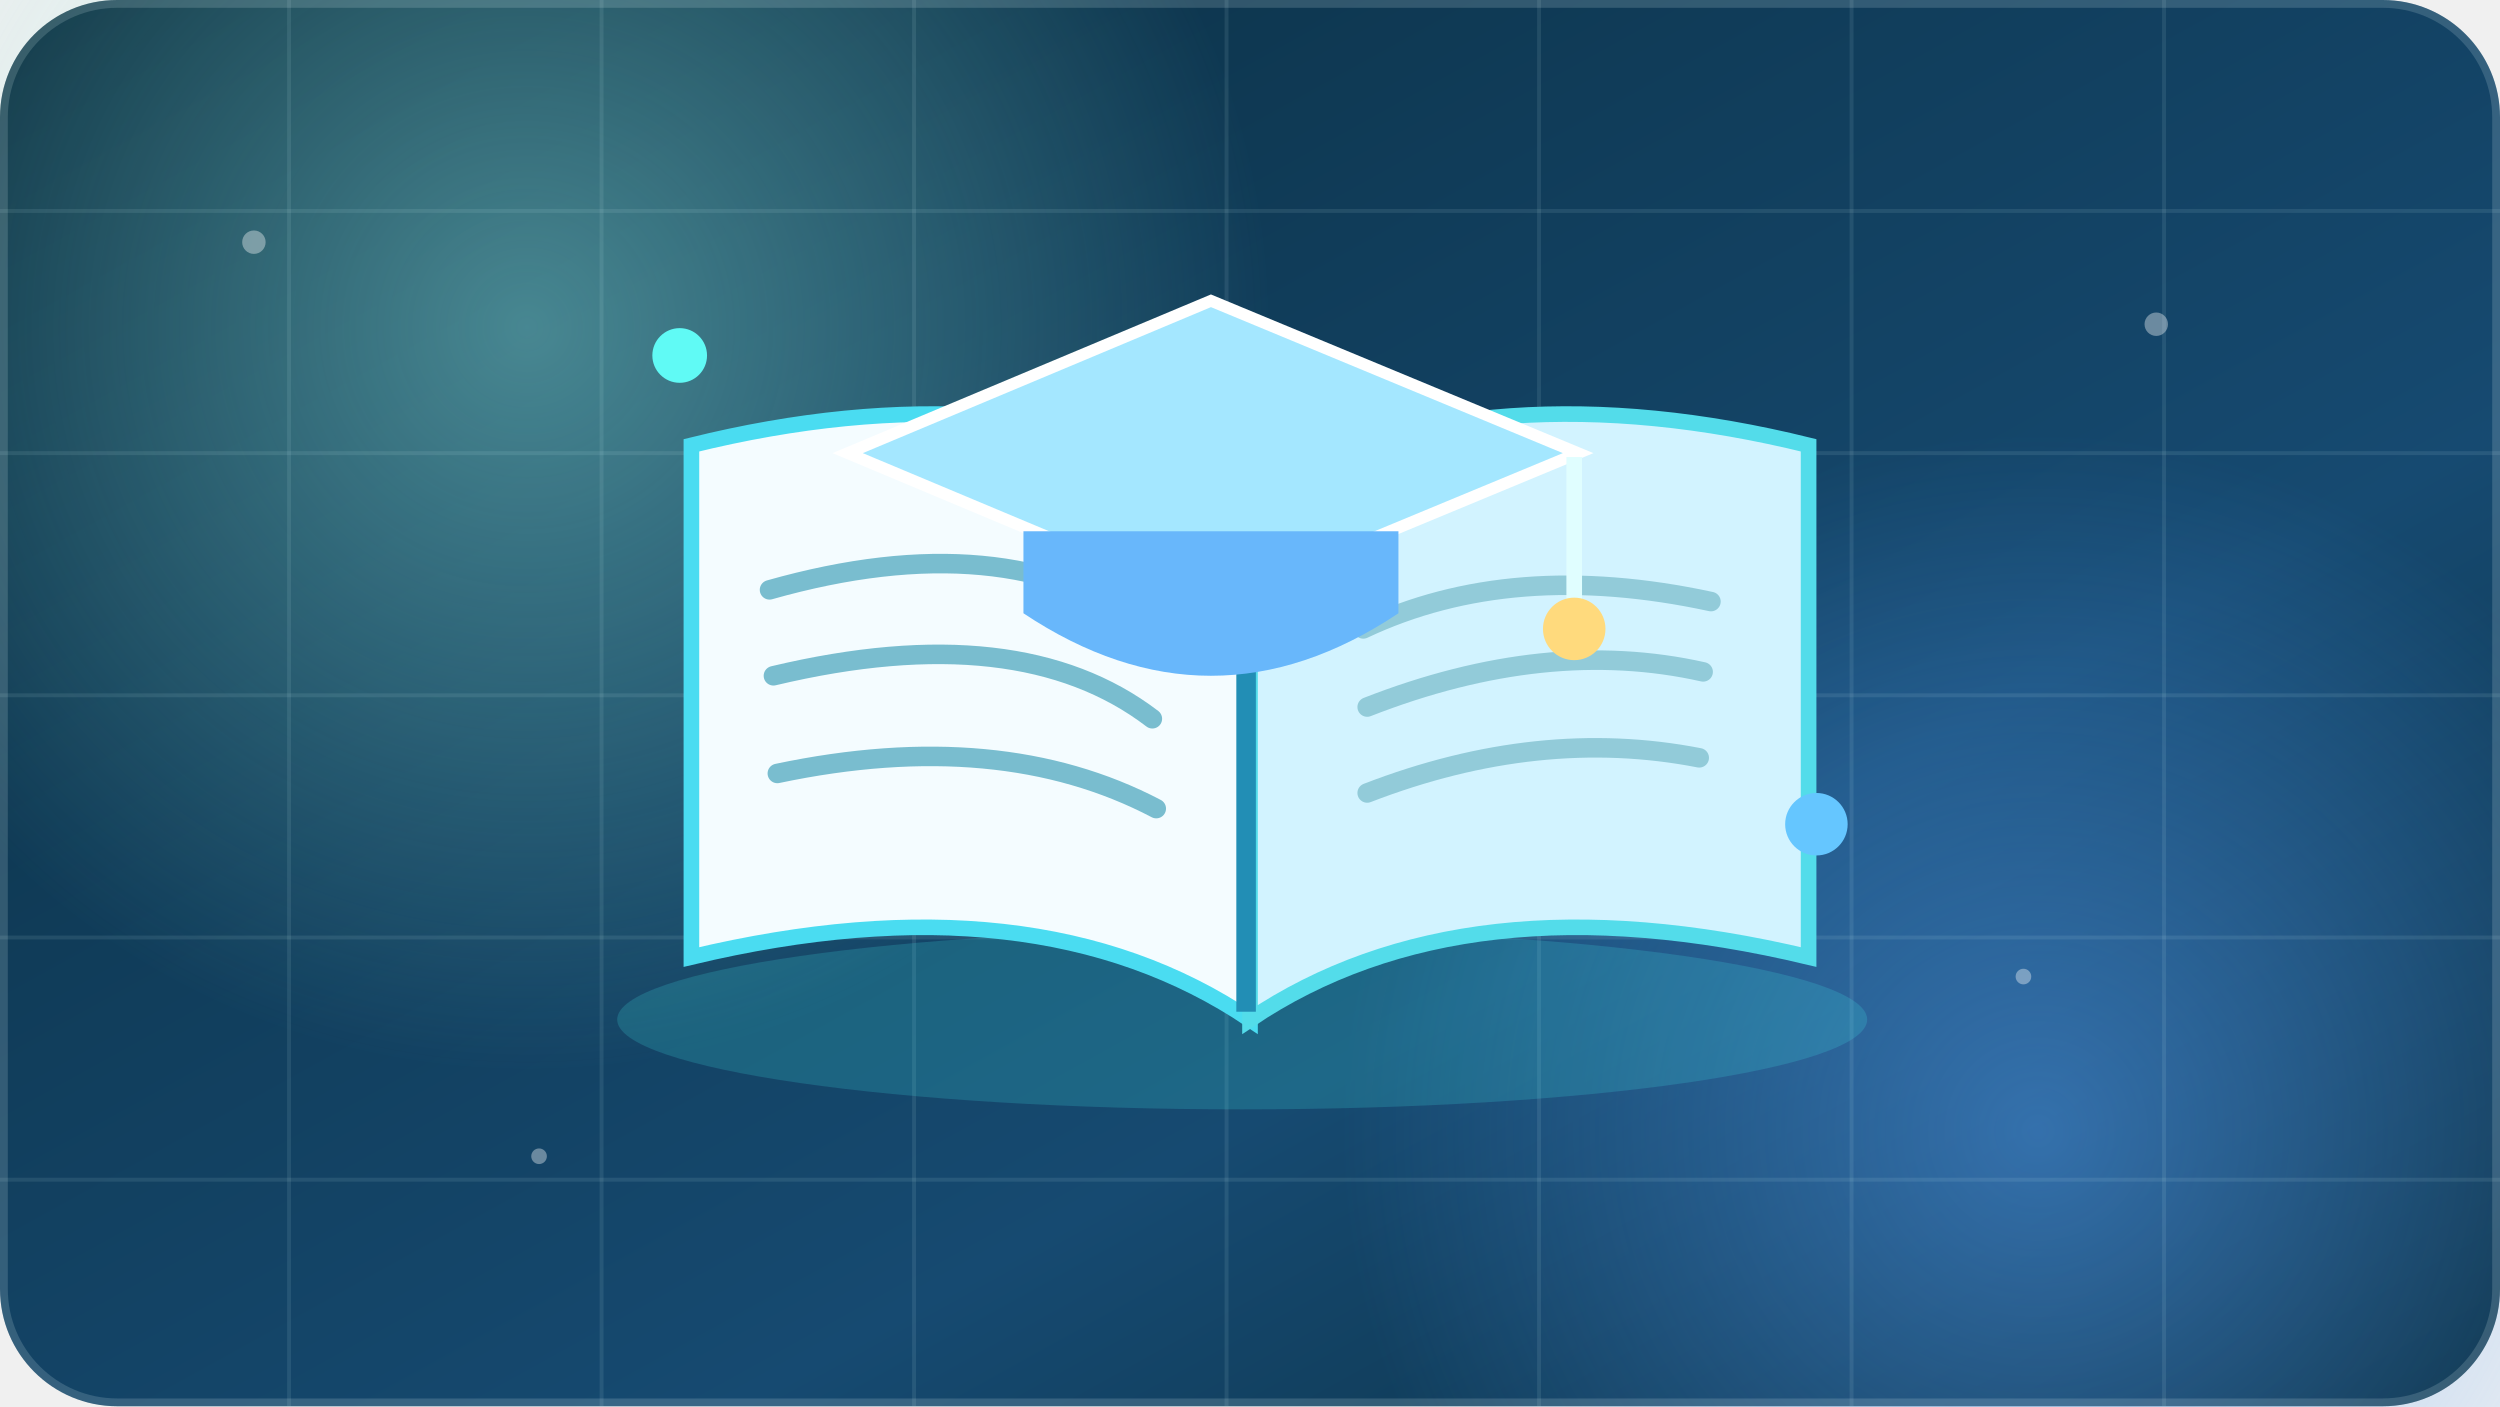
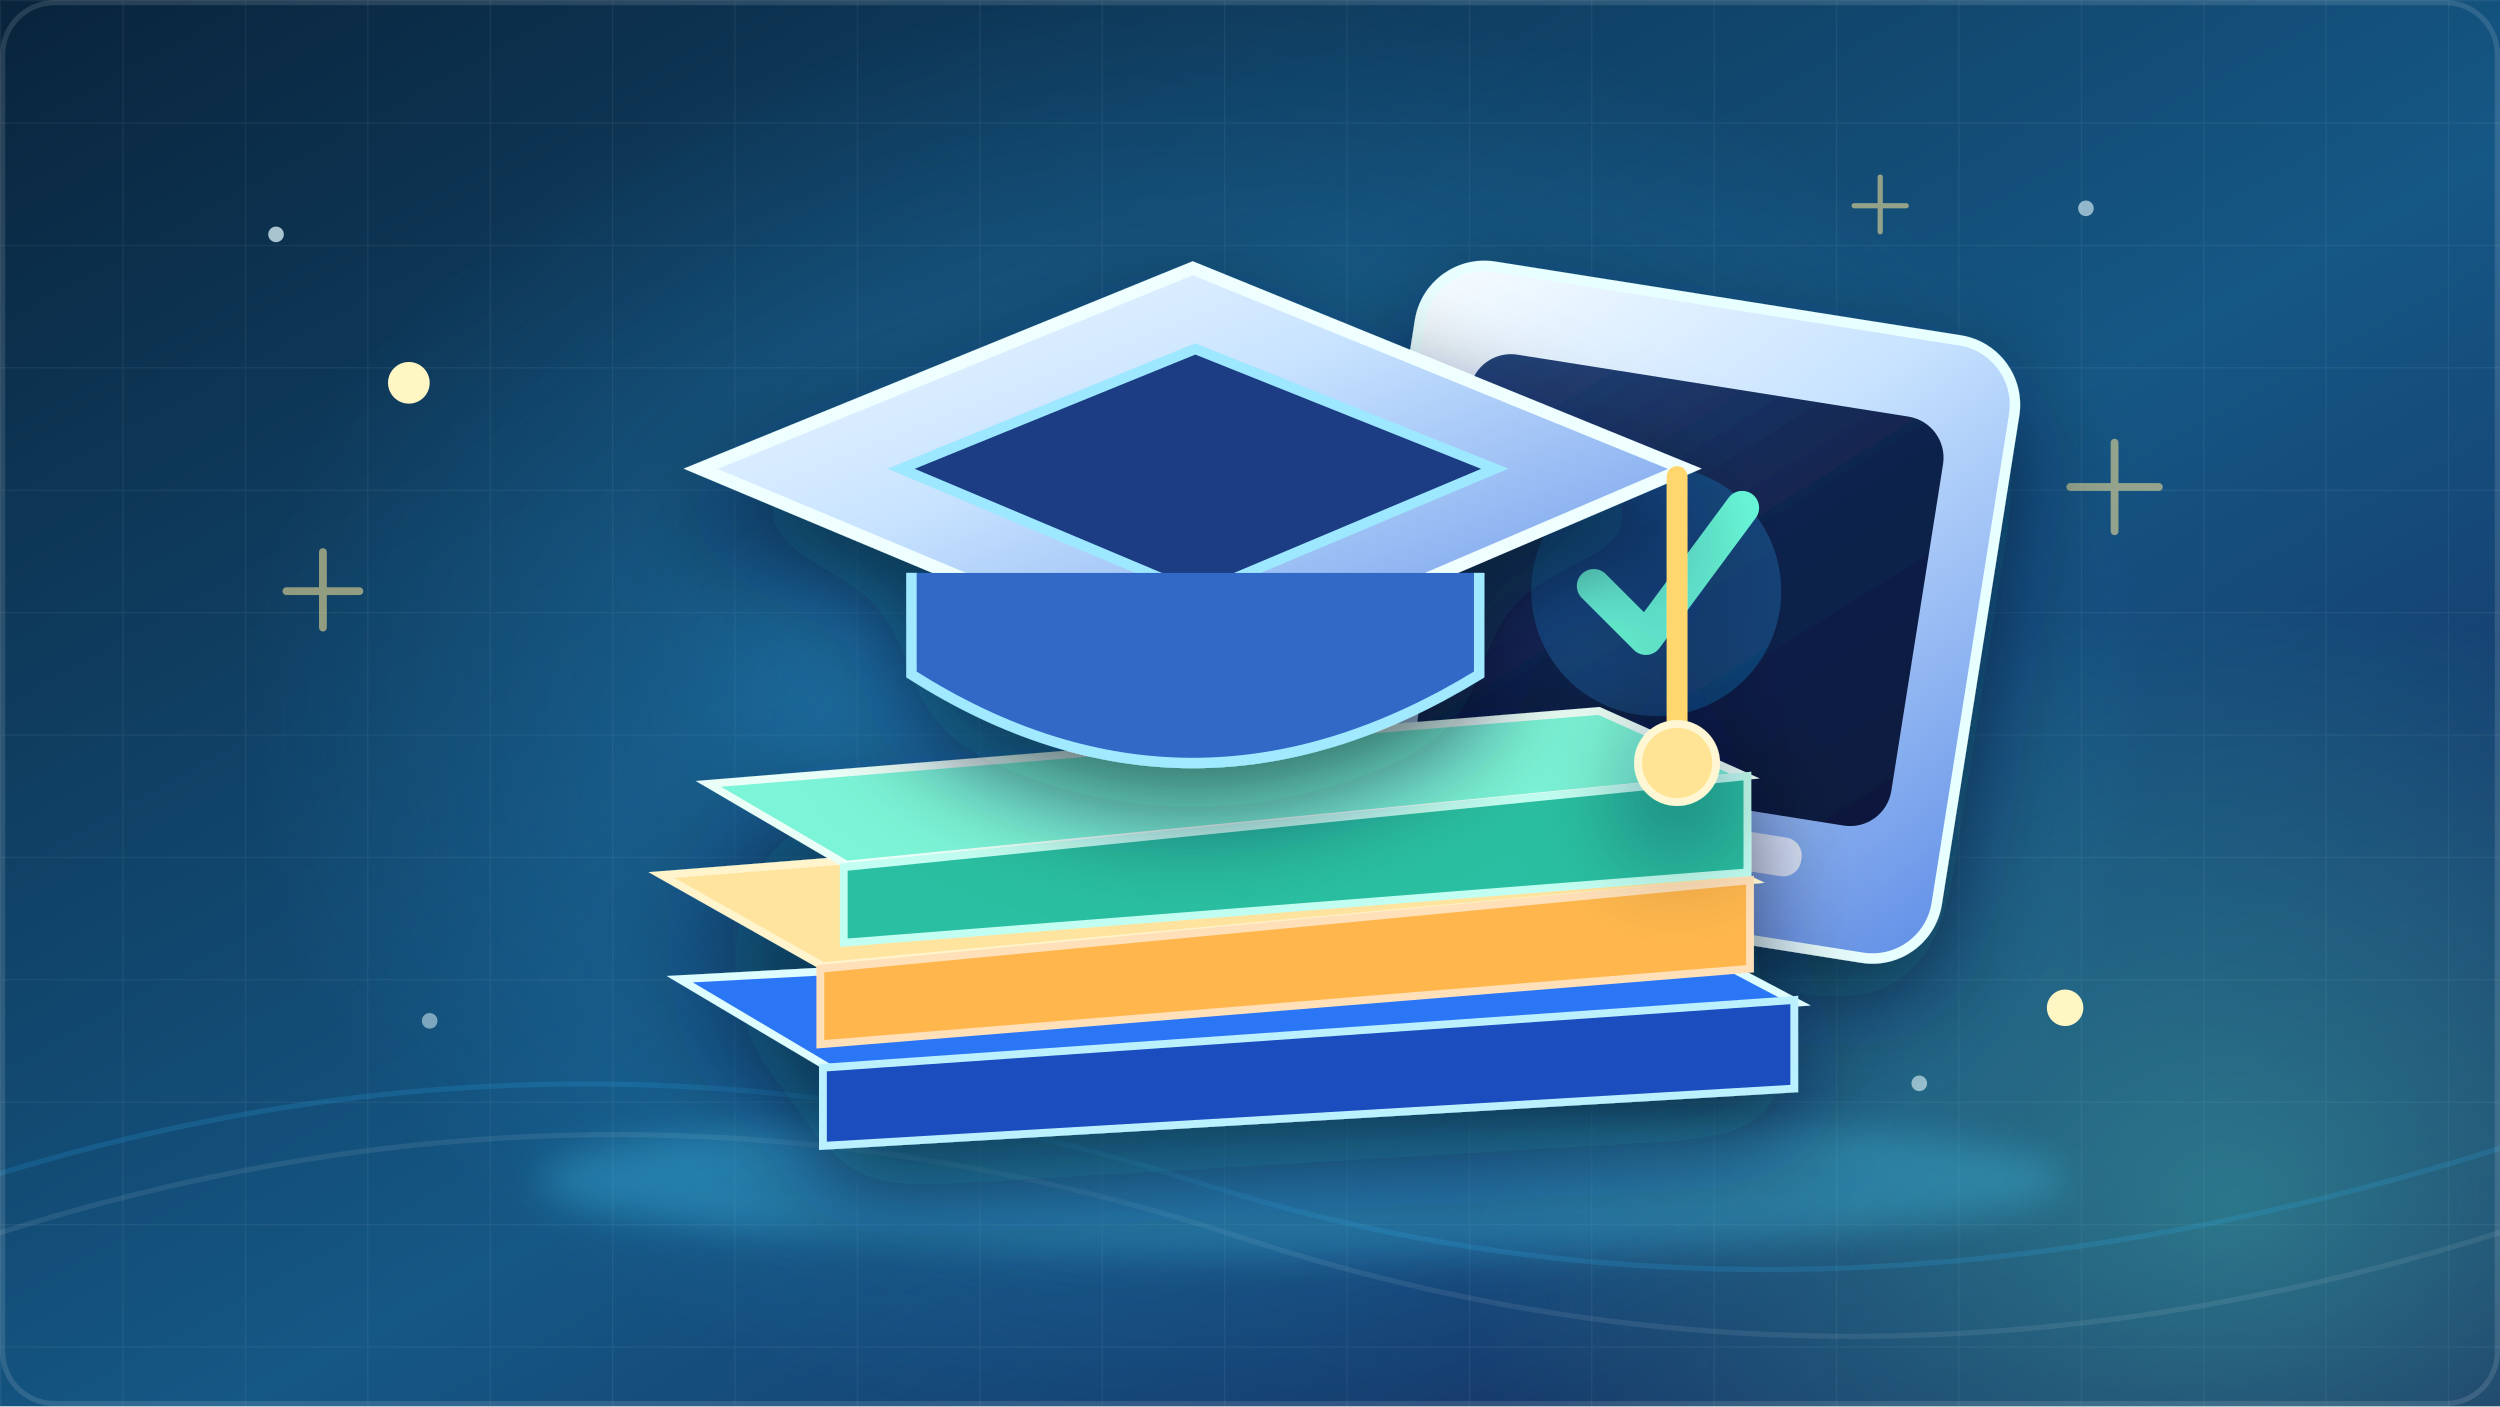
- <svg xmlns="http://www.w3.org/2000/svg" width="640" height="360" viewBox="0 0 640 360" role="img">
+ <svg xmlns="http://www.w3.org/2000/svg" viewBox="0 0 960 540" width="960" height="540" role="img">
  <defs>
    <linearGradient id="bg" x1="0" y1="0" x2="1" y2="1">
-       <stop stop-color="#092c3d" />
-       <stop offset=".65" stop-color="#164a71" />
-       <stop offset="1" stop-color="#092c3d" />
+       <stop stop-color="#09243c" />
+       <stop offset=".55" stop-color="#155785" />
+       <stop offset="1" stop-color="#162458" />
    </linearGradient>
-     <radialGradient id="light">
-       <stop stop-color="#8ce6e0" stop-opacity=".46" />
-       <stop offset="1" stop-color="#8ce6e0" stop-opacity="0" />
+     <radialGradient id="halo">
+       <stop stop-color="#31b5ff" stop-opacity=".53" />
+       <stop offset=".55" stop-color="#31b5ff" stop-opacity=".18" />
+       <stop offset="1" stop-color="#31b5ff" stop-opacity="0" />
    </radialGradient>
-     <radialGradient id="flare">
-       <stop stop-color="#59a5ff" stop-opacity=".5" />
-       <stop offset="1" stop-color="#59a5ff" stop-opacity="0" />
+     <radialGradient id="halo2">
+       <stop stop-color="#53f1cf" stop-opacity=".36" />
+       <stop offset="1" stop-color="#53f1cf" stop-opacity="0" />
    </radialGradient>
-     <filter id="glow">
-       <feGaussianBlur stdDeviation="1.1" />
+     <linearGradient id="glass" x1="0" y1="0" x2=".95" y2="1">
+       <stop stop-color="#f8fdff" />
+       <stop offset=".42" stop-color="#c8e3ff" />
+       <stop offset="1" stop-color="#6592e7" />
+     </linearGradient>
+     <linearGradient id="panel" x1="0" y1="0" x2="1" y2="1">
+       <stop stop-color="#26467d" />
+       <stop offset=".5" stop-color="#10234d" />
+       <stop offset="1" stop-color="#0b183c" />
+     </linearGradient>
+     <linearGradient id="neon" x1="0" y1="0" x2="1" y2="1">
+       <stop stop-color="#ffe998" />
+       <stop offset=".55" stop-color="#31b5ff" />
+       <stop offset="1" stop-color="#53f1cf" />
+     </linearGradient>
+     <linearGradient id="high" x1="0" y1="0" x2="1" y2="1">
+       <stop stop-color="#fff" stop-opacity=".85" />
+       <stop offset="1" stop-color="#fff" stop-opacity="0" />
+     </linearGradient>
+     <filter id="shadow" x="-50%" y="-50%" width="200%" height="200%">
+       <feDropShadow dx="0" dy="16" stdDeviation="20" flood-color="#010b25" flood-opacity=".62" />
    </filter>
+     <filter id="smallGlow" x="-100%" y="-100%" width="300%" height="300%">
+       <feGaussianBlur stdDeviation="7" />
+     </filter>
+     <pattern id="grid" width="47" height="47" patternUnits="userSpaceOnUse">
+       <path d="M47 0H0V47" fill="none" stroke="#fff" stroke-opacity=".055" stroke-width="1" />
+     </pattern>
  </defs>
-   <rect width="640" height="360" rx="30" fill="url(#bg)" />
-   <circle cx="135" cy="84" r="190" fill="url(#light)" />
-   <circle cx="522" cy="290" r="180" fill="url(#flare)" />
-   <g stroke="#e5ffff" stroke-opacity=".09" fill="none">
-     <path d="M0 54h640M0 116h640M0 178h640M0 240h640M0 302h640" />
-     <path d="M74 0v360M154 0v360M234 0v360M314 0v360M394 0v360M474 0v360M554 0v360" />
+   <rect width="960" height="540" fill="url(#bg)" />
+   <rect width="960" height="540" fill="url(#grid)" />
+   <ellipse cx="460" cy="276" rx="365" ry="280" fill="url(#halo)" />
+   <ellipse cx="858" cy="463" rx="300" ry="235" fill="url(#halo2)" />
+   <path d="M-20 457Q220 377 460 454T990 431" fill="none" stroke="#31b5ff" stroke-opacity=".16" stroke-width="2" />
+   <path d="M-20 480Q230 394 476 475T985 465" fill="none" stroke="#fff" stroke-opacity=".08" stroke-width="2" />
+   <g fill="#e6fcff">
+     <circle cx="106" cy="90" r="3" opacity=".72" />
+     <circle cx="801" cy="80" r="3" opacity=".6" />
+     <circle cx="737" cy="416" r="3" opacity=".6" />
+     <circle cx="165" cy="392" r="3" opacity=".5" />
  </g>
-   <g fill="#fff" opacity=".37">
-     <circle cx="65" cy="62" r="3" />
-     <circle cx="552" cy="83" r="3" />
-     <circle cx="518" cy="250" r="2" />
-     <circle cx="138" cy="296" r="2" />
+   <g fill="none" stroke="#ffe998" stroke-opacity=".54" stroke-linecap="round">
+     <path d="M124 212v29m-14-14h28" stroke-width="3" />
+     <path d="M812 170v34m-17-17h34" stroke-width="3" />
+     <path d="M722 68v21m-10-10h20" stroke-width="2" />
  </g>
-   <ellipse cx="318" cy="261" rx="160" ry="23" fill="#43ecf1" opacity=".18" />
-   <path d="M320 124q-62-30-143-10v131q88-21 143 16z" fill="#f4fcff" stroke="#4adcf1" stroke-width="4" />
-   <path d="M320 124q62-30 143-10v131q-88-21-143 16z" fill="#d2f3ff" stroke="#53dcea" stroke-width="4" />
-   <path d="M319 126v133" stroke="#228eb5" stroke-width="5" />
-   <path d="M197 151q60-17 97 9m-96 13q63-15 97 11m-96 14q57-12 97 9" stroke="#79bdcf" stroke-width="5" fill="none" stroke-linecap="round" />
-   <path d="M349 161q38-18 89-7m-88 27q46-18 86-9m-86 31q44-17 85-9" stroke="#92cbd9" stroke-width="5" fill="none" stroke-linecap="round" />
-   <path d="M310 77l94 39-94 39-93-39z" fill="#a4e7ff" stroke="#fff" stroke-width="3" />
-   <path d="M262 136v21q48 32 96 0v-21" fill="#68b7fb" />
-   <path d="M403 117v41" stroke="#e0feff" stroke-width="4" />
-   <circle cx="403" cy="161" r="8" fill="#ffda7d" />
-   <circle cx="174" cy="91" r="7" fill="#60faf5" />
-   <circle cx="465" cy="211" r="8" fill="#65c6ff" />
-   <rect x="1" y="1" width="638" height="358" rx="29" fill="none" stroke="#e7fdff" stroke-opacity=".16" stroke-width="2" />
+   <rect width="958" height="538" x="1" y="1" rx="20" fill="none" stroke="#fff" stroke-opacity=".12" stroke-width="2" />
+   <ellipse cx="500" cy="453" rx="293" ry="29" fill="#44d0f6" opacity=".29" filter="url(#smallGlow)" />
+   <g filter="url(#shadow)">
+     <rect x="529" y="115" width="231" height="240" rx="25" fill="url(#glass)" stroke="#e8ffff" stroke-width="4" transform="rotate(9 644 235)" />
+     <rect x="552" y="147" width="184" height="159" rx="16" fill="url(#panel)" transform="rotate(9 644 235)" />
+     <circle cx="636" cy="227" r="48" fill="#1ca4f7" opacity=".26" />
+     <path d="M612 225l20 20 37-50" fill="none" stroke="#6bfbdc" stroke-width="13" stroke-linecap="round" stroke-linejoin="round" />
+     <rect x="575" y="314" width="131" height="15" rx="7" fill="#fff" opacity=".7" transform="rotate(9 644 235)" />
+   </g>
+   <g filter="url(#shadow)">
+     <path d="M261 376l374-20 55 29-370 26z" fill="#2c76f5" stroke="#defdff" stroke-width="3" />
+     <path d="M316 410v30l373-22v-34z" fill="#1b4dbe" stroke="#bbf0ff" stroke-width="3" />
+     <path d="M254 336l355-28 63 30-356 33z" fill="#ffe4a0" stroke="#fff4cc" stroke-width="3" />
+     <path d="M315 372v29l357-29v-34z" fill="#ffb74e" stroke="#ffe0b8" stroke-width="3" />
+     <path d="M272 301l342-28 56 25-345 34z" fill="#7bf4d7" stroke="#eafff7" stroke-width="3" />
+     <path d="M324 333v29l347-27v-37z" fill="#2abfa2" stroke="#c2fff2" stroke-width="3" />
+   </g>
+   <g filter="url(#shadow)">
+     <path d="M458 103l189 77-187 80-191-80z" fill="url(#glass)" stroke="#efffff" stroke-width="5" />
+     <path d="M459 134l115 46-114 48-114-48z" fill="#1a3e83" stroke="#9de7ff" stroke-width="4" />
+     <path d="M350 220v39q107 68 218 0v-39" fill="#3169c7" stroke="#a0e9ff" stroke-width="4" />
+     <path d="M644 183v105" fill="none" stroke="#ffd76e" stroke-width="8" stroke-linecap="round" />
+     <circle cx="644" cy="293" r="15" fill="#ffe495" stroke="#fff7d4" stroke-width="3" />
+   </g>
+   <g fill="#fff7c3">
+     <circle cx="157" cy="147" r="8" />
+     <circle cx="793" cy="387" r="7" />
+   </g>
</svg>
